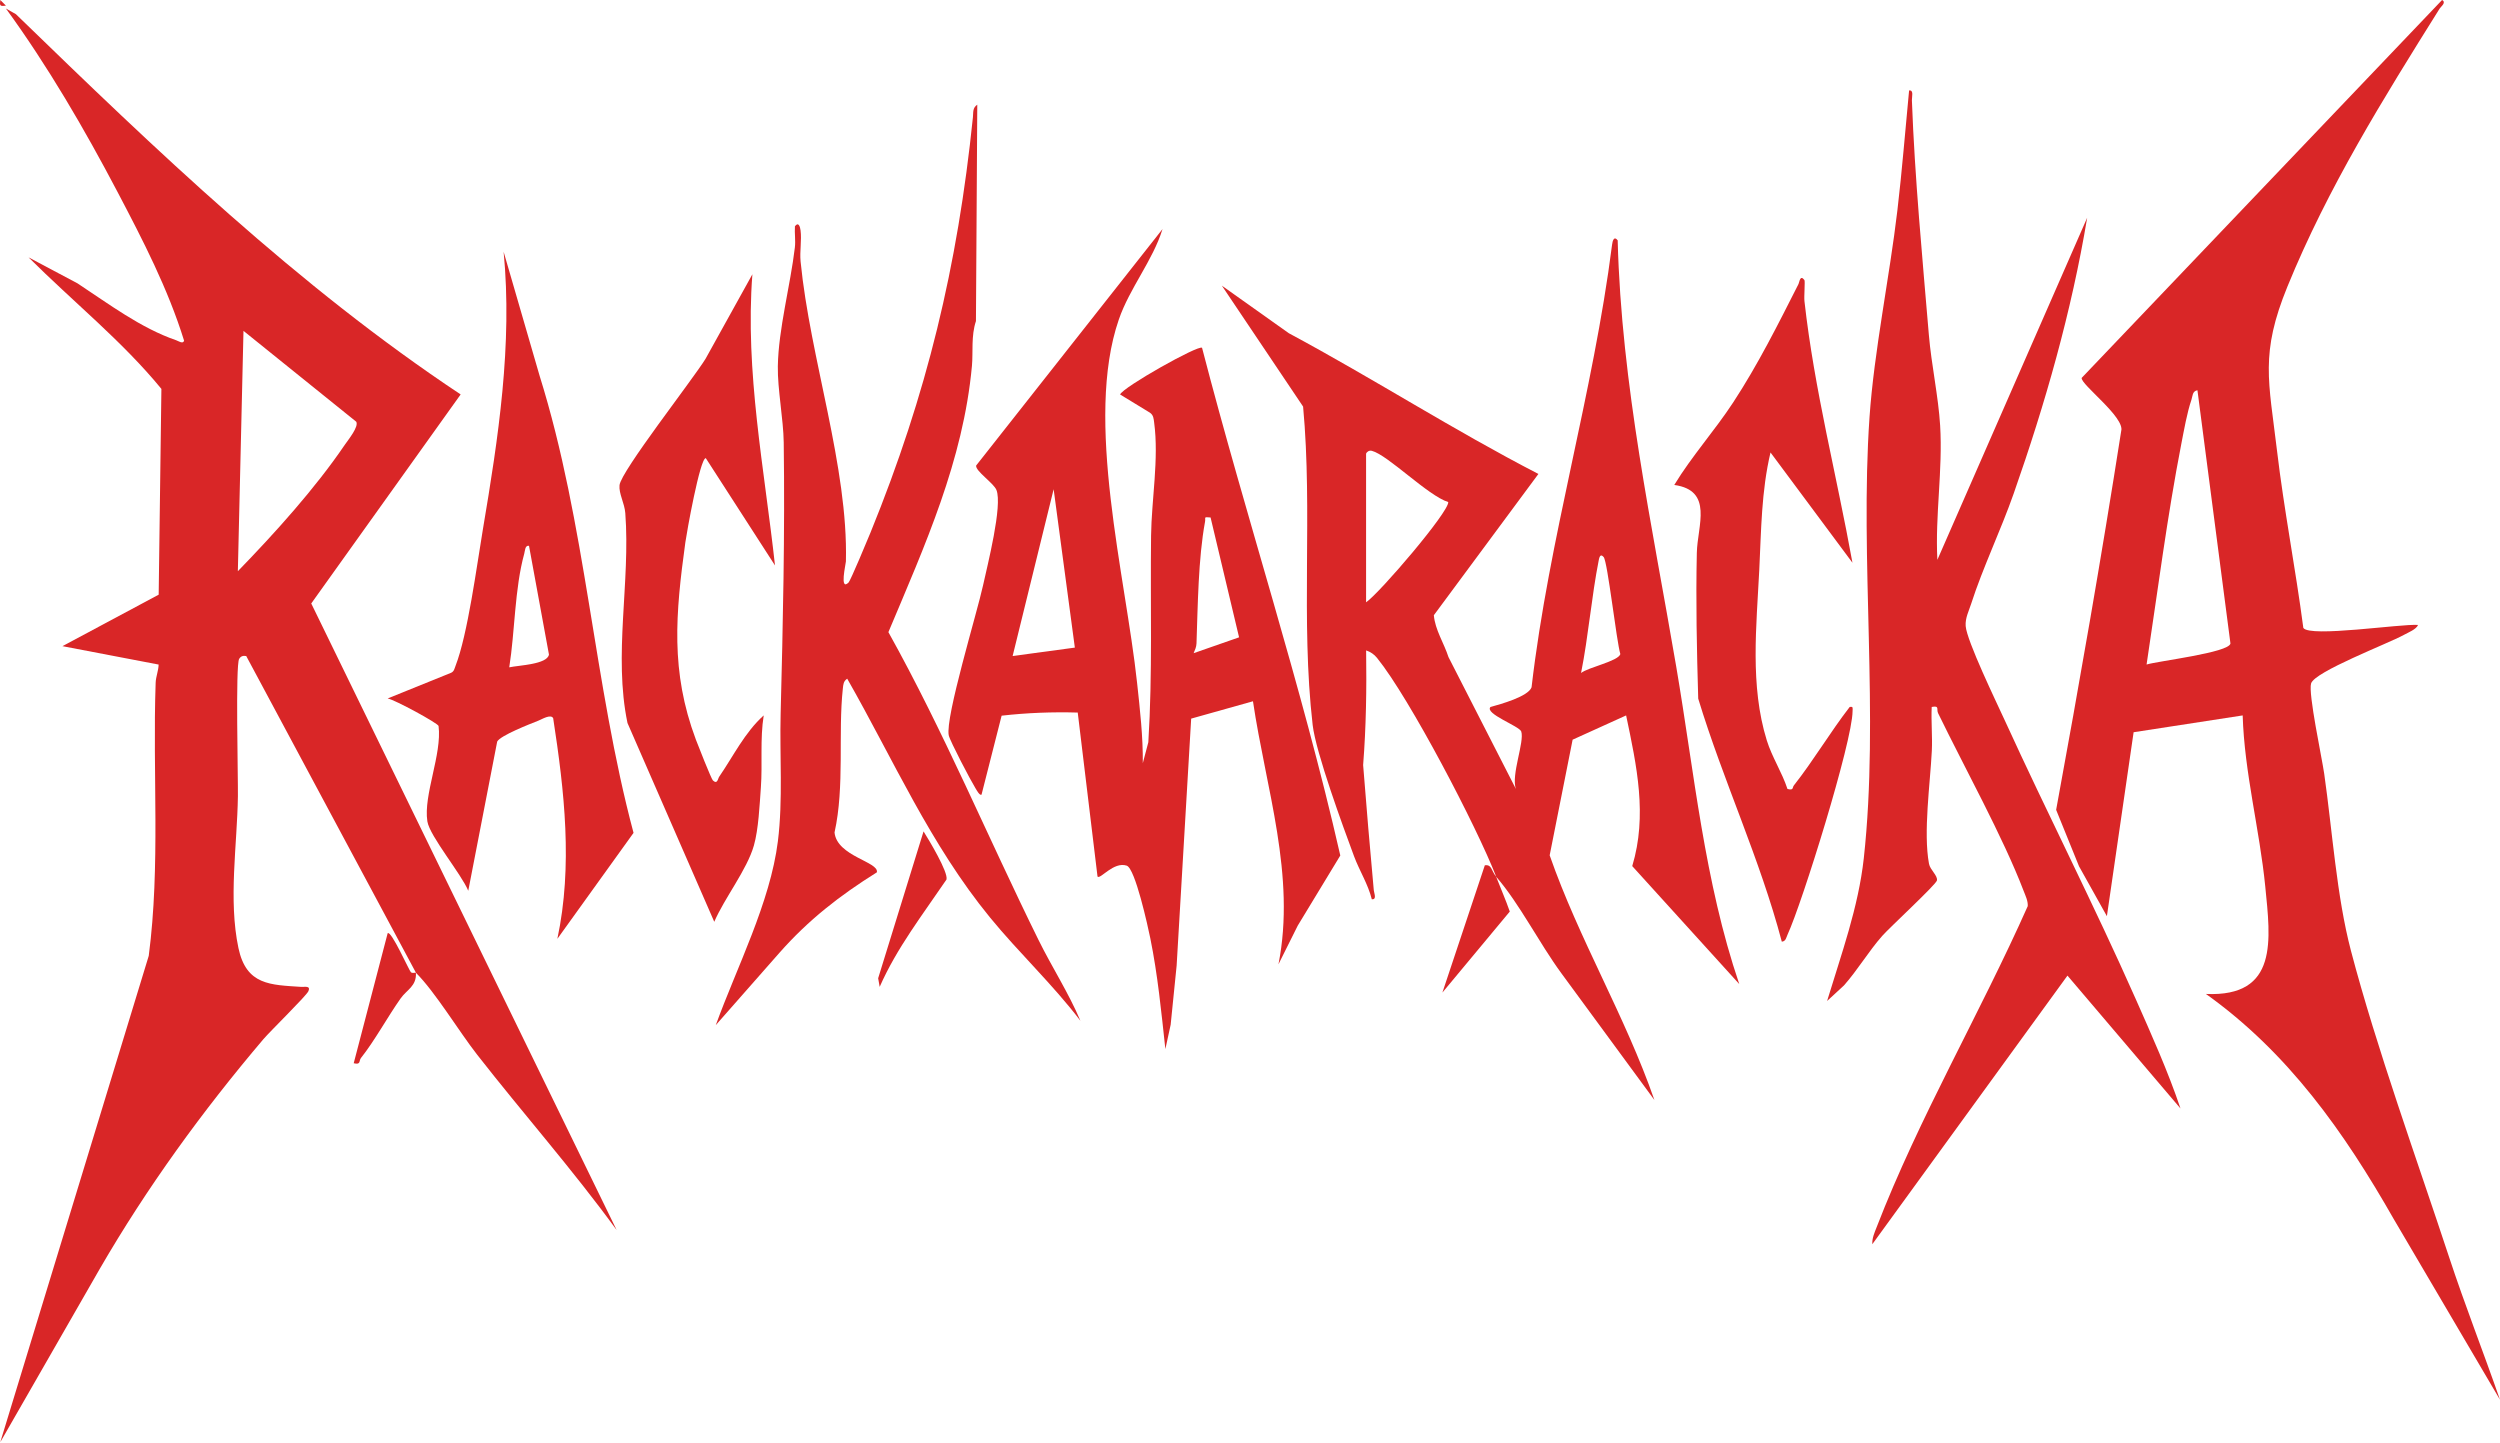
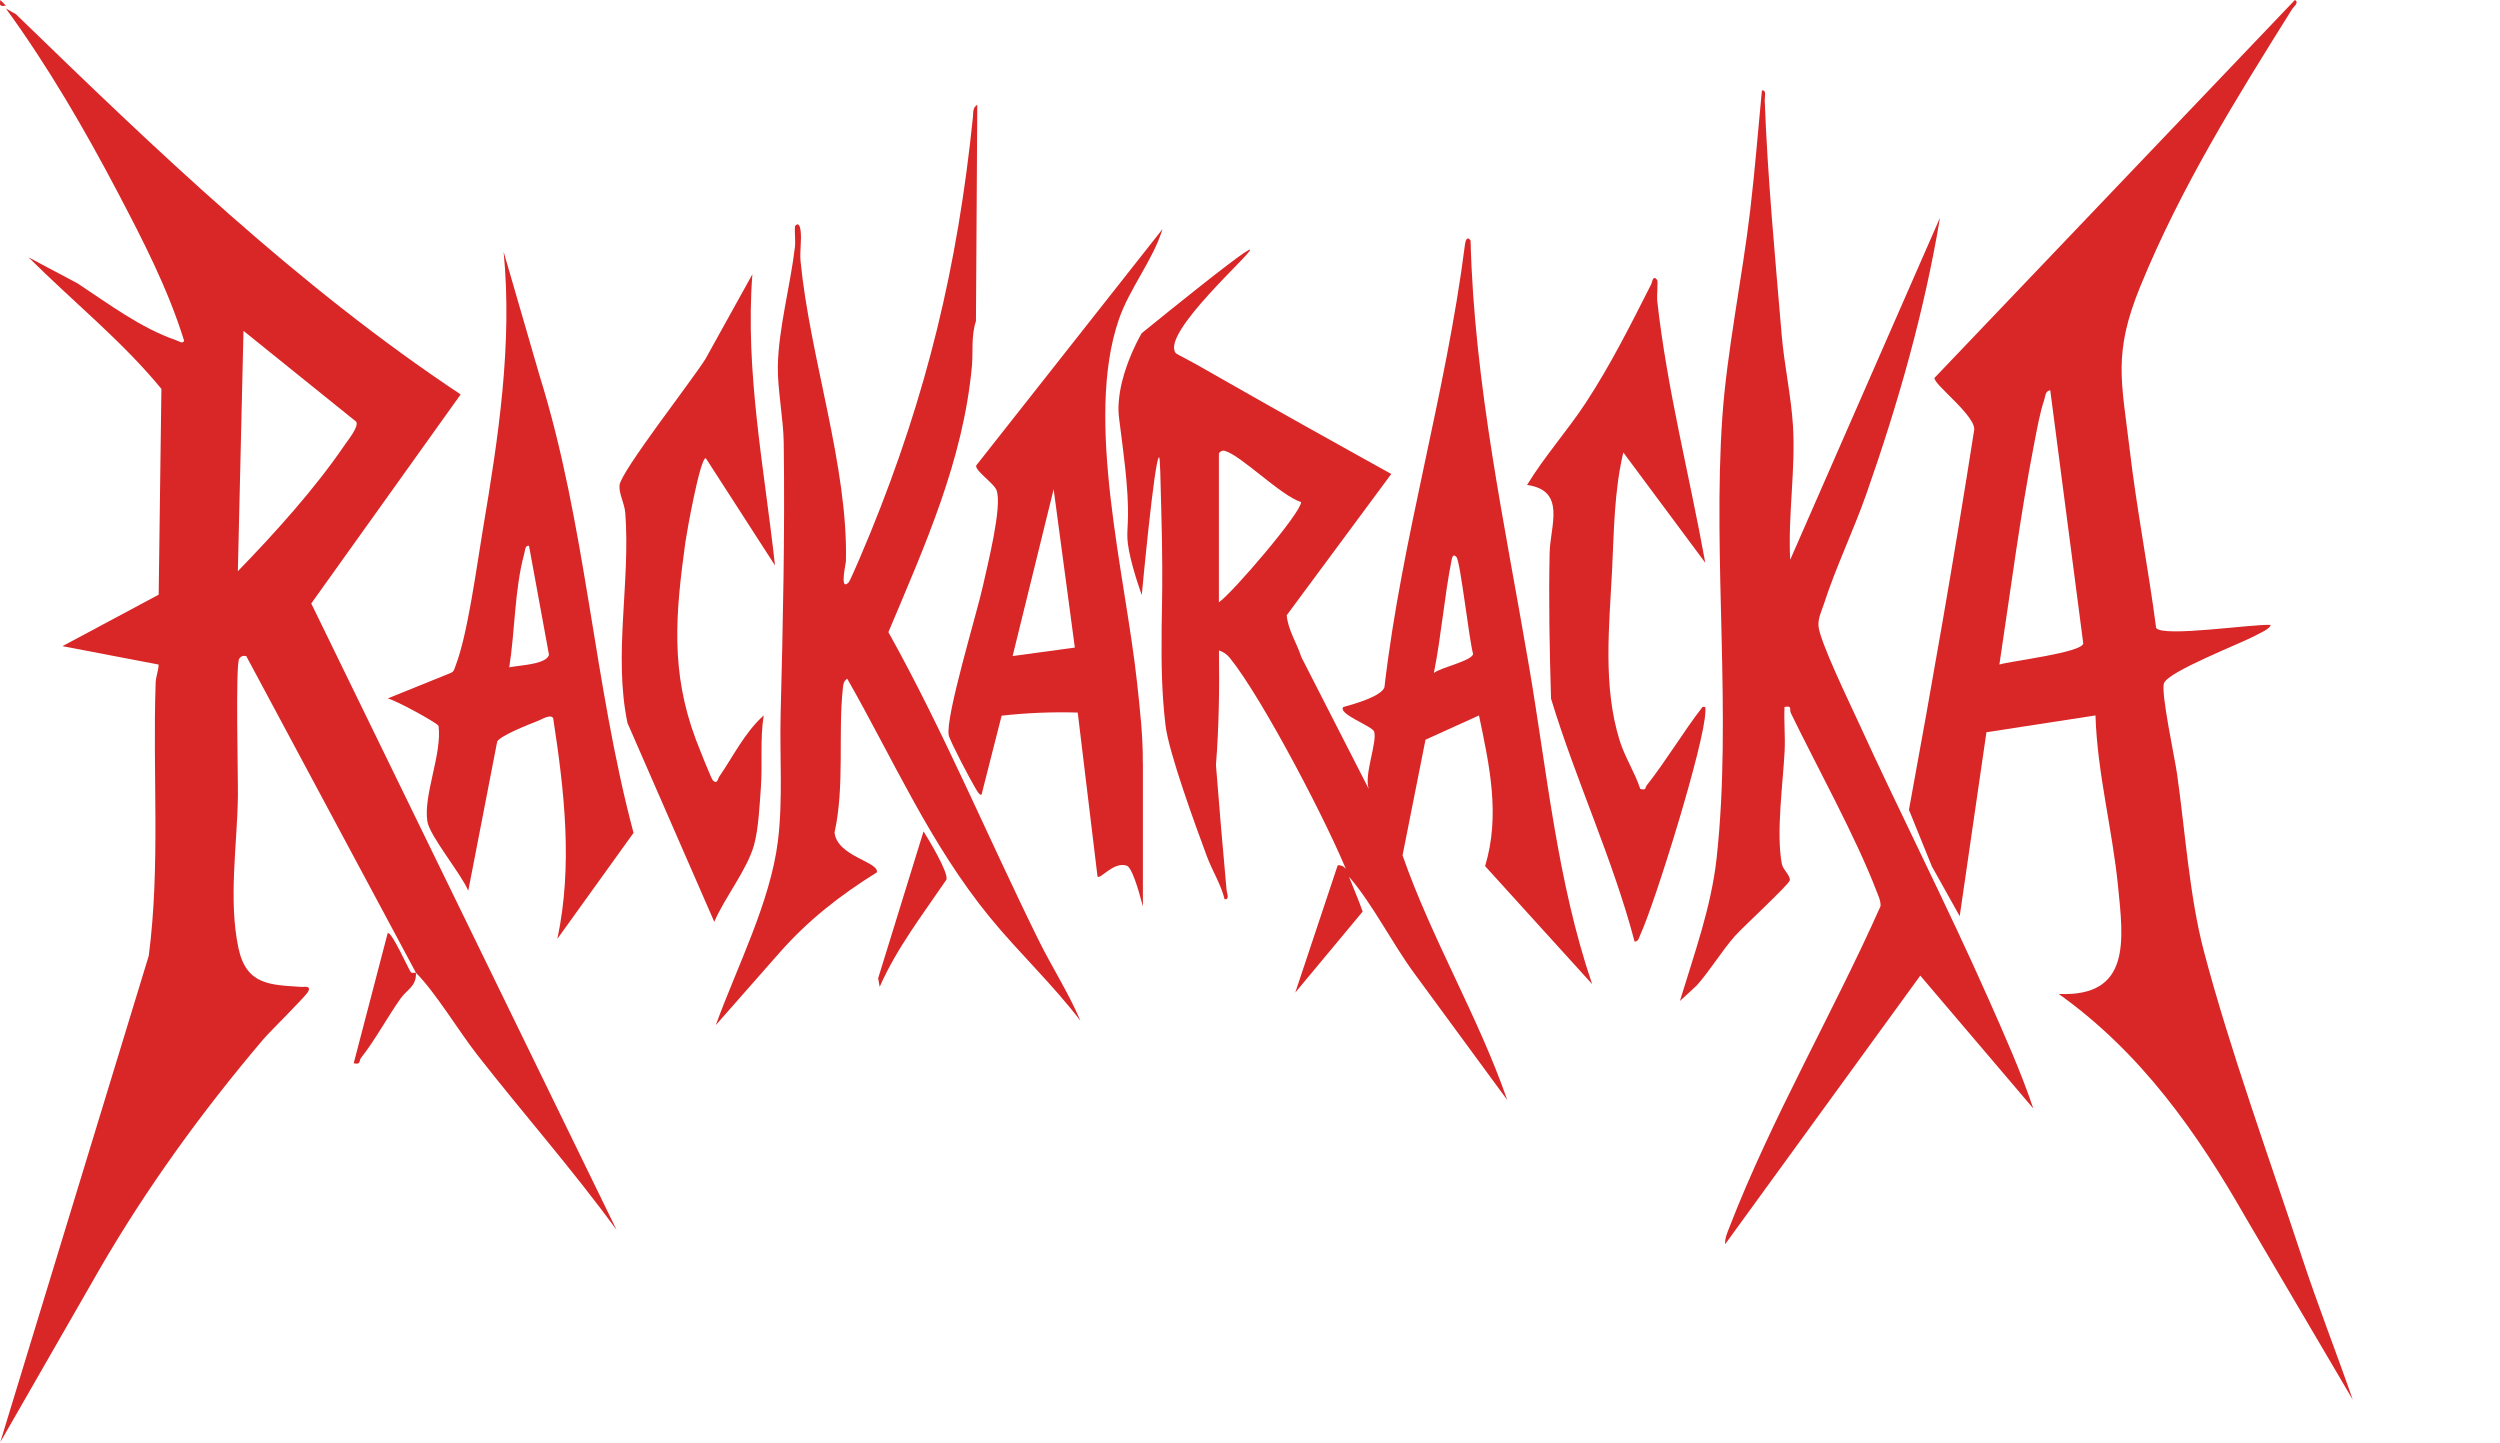
<svg xmlns="http://www.w3.org/2000/svg" id="Layer_1" version="1.1" viewBox="0 0 883.22 509.5">
  <defs>
    <style>
      .st0 {
        fill: #d92627;
      }
    </style>
  </defs>
-   <path class="st0" d="M146.95,343.66l-59.96-111.89c-1.1-.18-1.88.01-2.49.99-1.35,2.12-.36,42.05-.45,48.51-.24,17.21-3.42,36.6.19,53.67,2.79,13.17,11.31,12.98,22.26,13.72,1.09.07,3.32-.54,2.47,1.49-.69,1.64-13.48,14.11-15.95,17.02-21.51,25.35-41.09,52.3-57.77,81.09L.1,509.5l52.45-171.82c4.16-31.8,1.32-64.36,2.44-96.46.08-2.23,1-4.23,1.05-6.44l-33.98-6.5,34-18.19.96-72.7c-13.84-16.89-31.38-30.96-46.93-46.47l17.28,9.18c10.94,7.19,22.38,15.83,34.85,20.1.82.28,2.43,1.46,2.82.17-5.68-18.33-14.57-35.52-23.47-52.46C29.81,45.54,16.95,23.42,2.09,3.01l3.53,2c49.41,47.94,99.56,96.12,157.12,134.34l-52.78,73.85,107.9,221.38c-15.54-21.37-33.1-41.24-49.34-62.04-6.42-8.22-14.8-22.14-21.58-28.87.26,4.77-3.22,5.96-5.41,9.07-4.64,6.57-9.22,15.03-13.99,21.01-.82,1.04.04,2.52-2.58,1.88l12-45.94c1.3-1.01,7.56,13.2,8.21,13.79.52.47,1.63.06,1.76.2ZM125.84,148.98l-39.82-32.09-1.99,84.91c12.97-13.36,27.28-29.19,37.77-44.64,1.18-1.73,5.06-6.44,4.05-8.18Z" />
-   <path class="st0" d="M854.26,220.79c-.56,1.53-3.51,2.69-4.98,3.5-5.6,3.1-31.5,12.94-32.8,17.16-1.07,3.51,3.82,26.19,4.64,31.94,2.87,20.06,4.37,43.19,9.44,62.49,9,34.26,23.39,73.99,34.66,108.2,5.59,16.97,12.13,33.57,17.99,50.43l-37.54-63.85c-17.47-30.68-37.28-58.78-66.35-79.51,25.77,1.15,22.81-19.25,20.97-37.95-1.98-20.1-7.37-40.21-7.98-60.45l-38.53,5.94-9.44,64.99-9.84-17.62-8.09-19.95c8.18-44.52,15.99-89.08,22.98-133.82,1.44-4.83-14.37-16.49-13.96-18.78L862.76,0c1.6.92-.37,2.24-.9,3.09-19.92,31.83-39.43,63.13-53.73,98.13-9.72,23.81-6.62,33.28-3.69,57.99,2.48,20.93,6.56,41.74,9.3,62.63,2.31,3.43,34.56-1.51,40.52-1.06ZM758.36,234.77c4.06-1.25,29.13-4.19,29.63-7.43l-11.66-89.47c-1.83.31-1.68,2.05-2.12,3.36-1.56,4.6-2.6,10.59-3.55,15.44-5.02,25.81-8.36,52.11-12.3,78.1Z" />
-   <path class="st0" d="M528.58,309.7c-6.85-17.58-30.5-62.95-42.1-77.28-1.04-1.29-2.3-2.11-3.84-2.64.19,13.55,0,27.03-1.06,40.5,1.17,14.75,2.39,29.48,3.76,44.21.1,1.1,1.18,3.4-.7,3.2-1.35-5.4-4.34-9.99-6.28-15.21-3.83-10.31-13.49-36.62-14.61-46.33-4.29-37.2.07-75.3-3.38-112.51l-28.7-42.72,23.65,16.8c29.76,15.96,58.18,34.24,88.18,49.72l-36.94,49.91c.42,5.12,3.59,9.87,5.17,14.79l23.82,46.59c-1.76-4.95,3.09-16.64,1.89-20.3-.63-1.91-13.07-6.29-10.87-8.66,3.68-1.02,13.3-3.68,14.51-6.95,6.14-52.81,21.76-103.74,28.45-156.41.17-1.36.7-3.18,1.98-1.49,1.29,50.9,12.19,100.71,20.69,150.64,6.41,37.64,9.91,75.74,22.26,112.1l-37.81-41.68c5.4-17.89,1.59-35.41-2.16-53.23l-18.9,8.57-8.11,40.85c10.34,29.64,26.7,56.81,37,86.45l-32.77-44.64c-8.05-10.96-14.76-24.56-23.16-34.28,1.6,4.11,3.39,8.17,4.84,12.34l-23.81,28.62,14.99-44.96c2.53-.38,2.29,2.04,3.99,4ZM482.62,160.34v52.45c4.95-3.43,29.3-31.96,29.03-35.41-7.21-2.27-21.3-16.63-27-18.11-1-.26-1.88.45-2.04,1.07ZM566.54,196.8c-.75-.87-1.34-.83-1.69.95-2.61,13.15-3.65,26.83-6.28,40.01,2.54-2.02,13.12-4.16,13.88-6.67-1.38-4.56-4.5-32.68-5.9-34.3Z" />
-   <path class="st0" d="M403.71,269.73l1.98-7.5c1.52-24.25.67-48.59.97-72.96.16-12.76,2.81-27.16,1.09-39.97-.19-1.39-.21-2.61-1.49-3.5l-10.54-6.43c.95-2.56,27.72-17.63,28.95-16.5,15.54,59.99,35.08,118.9,48.84,179.37l-15.03,24.77-6.81,13.65c6.19-31.3-4.46-62.13-9.01-92.91l-21.83,6.13-5.14,87.27-2.11,20.87-1.87,8.61c-1.42-13.05-2.7-26.26-5.32-39.14-.85-4.15-5.32-24.67-8.34-25.67-4.67-1.53-9.33,4.99-10.31,3.86l-6.99-57.94c-9.02-.26-17.95.09-26.89,1.1l-7.09,27.88c-.65.51-1.8-1.68-2.18-2.3-1.55-2.47-8.99-16.63-9.41-18.64-1.3-6.31,10.05-43.43,12.12-52.97,1.52-6.99,6.96-28.26,4.72-33.73-1-2.43-7.49-6.71-7.16-8.61l65.85-83.55c-3.48,11.19-11.61,20.82-15.45,31.98-12.22,35.48,2.38,90.37,6.46,128.36,1.02,9.46,2.11,18.96,2.02,28.46ZM379.73,228.78l-7.49-55.94-14.49,58.93,21.99-2.98ZM427.67,182.82c-2.63-.22-1.65-.11-1.95,1.52-2.39,12.92-2.55,29.67-3.01,42.96-.05,1.34-.54,2.3-1.02,3.46l16.06-5.6-10.07-42.35Z" />
-   <path class="st0" d="M684.44,197.8l52.93-120.87c-5.53,33.23-14.82,65.7-25.95,97.42-4.53,12.93-10.91,26.16-15.02,38.93-.83,2.58-2.15,5.06-1.95,7.89.36,5.19,10.91,27,13.78,33.26,15.06,32.97,31.61,65.36,46.31,98.55,5.61,12.68,11.38,25.51,15.8,38.63l-39.93-46.94-68.94,94.89c-.12-2.14.76-4.04,1.51-5.97,15-38.8,36.51-75.49,53.4-113.47.12-1.84-.83-3.74-1.48-5.43-7.24-18.96-20.97-43.72-30.2-62.74-.66-1.35.64-2.75-2.25-2.19-.24,5.14.29,10.38.04,15.52-.58,11.6-3.05,28.78-1,39.88.4,2.17,3.14,4.17,2.81,5.89-.28,1.45-16.73,16.63-19.35,19.61-4.84,5.49-8.63,11.98-13.49,17.47l-5.97,5.51c5.01-16.51,11.08-33.16,12.97-50.46,5.51-50.31-1.47-105.46,2.02-155.82,1.61-23.28,7.07-49.43,9.85-73.07,1.66-14.06,2.77-28.24,4.13-42.33,1.74-.24.95,2.27.99,3.48,1.01,27.43,3.7,55.54,6,82.93.88,10.44,3.36,21.72,3.98,31.98.96,15.82-1.8,31.62-.98,47.44Z" />
-   <path class="st0" d="M196.91,331.68c5.49-25.8,2.49-52.17-1.48-77.96-.86-1.55-3.94.37-5.2.87-3.01,1.19-13.49,5.27-14.58,7.4l-10.22,52.71c-2.4-5.88-13.64-19.32-14.45-24.53-1.44-9.33,5.22-23.72,3.96-33.7-.27-.99-15.42-9.26-17.99-9.71l22.39-9.06c1.1-.49,1.2-1.45,1.58-2.42,4.33-11.09,7.54-35.59,9.68-48.27,5.44-32.24,10.51-65.38,7.32-98.08l12.69,43.74c16.48,52.69,19.06,108.52,33.21,161.57l-26.92,37.45ZM179.92,235.76c3.35-.73,13.41-1.02,14.02-4.51l-7.05-38.43c-1.43-.24-1.39,1.76-1.68,2.79-3.42,12.45-3.26,27.32-5.3,40.16Z" />
-   <path class="st0" d="M637.47,98.91c.31.4-.17,5.85.02,7.48,3.49,31.26,11.39,61.56,16.96,92.42l-28.95-38.96c-3.25,13.72-3.28,27.57-3.97,41.5-.98,19.85-3.34,40.85,2.65,60.2,1.85,5.96,5.37,11.27,7.31,17.18,2.3.58,1.64-.46,2.27-1.26,6.91-8.76,12.85-18.84,19.71-27.7,1.35-.26,1.02.38,1.02,1.5-.06,10.75-17.78,67.68-22.98,78.94-.46.99-.58,2.35-2.02,2.47-7.71-29.27-20.73-56.9-29.53-85.86-.5-17.13-.87-34.4-.49-51.54.21-9.56,5.96-22-7.97-23.95,6.13-10.11,14.27-19.17,20.81-29.15,8.77-13.39,15.86-27.59,23.08-41.84.35-.7.54-3.41,2.08-1.42Z" />
-   <path class="st0" d="M273.82,199.8l-24.47-37.94c-2.05-.06-6.78,26.51-7.22,29.73-3.47,25.3-5.31,45.55,3.7,69.67.73,1.96,5.46,13.93,6.03,14.46,1.61,1.51,1.74-.62,2.21-1.3,5.02-7.3,9.02-15.63,15.74-21.68-1.34,8.41-.39,17.04-1,25.46-.45,6.16-.83,14.76-2.47,20.51-2.45,8.59-10.39,18.55-14,26.95l-30.66-70.24c-5.01-24.06,1.08-49.66-.77-74.15-.27-3.52-2.34-6.91-2.04-9.86.51-4.92,25.75-37.16,30.38-44.63l16.56-29.88c-2.65,34.45,4.25,68.76,7.99,102.89Z" />
-   <path class="st0" d="M310.78,348.65l-.54-3.04,16.04-51.89c1.86,2.96,8.81,14.47,8.1,17.01-8.32,12.27-17.61,24.25-23.6,37.92Z" />
+   <path class="st0" d="M146.95,343.66l-59.96-111.89c-1.1-.18-1.88,0-2.49.99-1.35,2.12-.36,42.05-.45,48.51-.24,17.21-3.42,36.6.19,53.67,2.79,13.17,11.31,12.98,22.26,13.72,1.09.07,3.32-.54,2.47,1.49-.69,1.64-13.48,14.11-15.95,17.02-21.51,25.35-41.09,52.3-57.77,81.09L.1,509.5l52.45-171.82c4.16-31.8,1.32-64.36,2.44-96.46.08-2.23,1-4.23,1.05-6.44l-33.98-6.5,34-18.19.96-72.7c-13.84-16.89-31.38-30.96-46.93-46.47l17.28,9.18c10.94,7.19,22.38,15.83,34.85,20.1.82.28,2.43,1.46,2.82.17-5.68-18.33-14.57-35.52-23.47-52.46C29.81,45.54,16.95,23.42,2.09,3.01l3.53,2c49.41,47.94,99.56,96.12,157.12,134.34l-52.78,73.85,107.9,221.38c-15.54-21.37-33.1-41.24-49.34-62.04-6.42-8.22-14.8-22.14-21.58-28.87.26,4.77-3.22,5.96-5.41,9.07-4.64,6.57-9.22,15.03-13.99,21.01-.82,1.04.04,2.52-2.58,1.88l12-45.94c1.3-1.01,7.56,13.2,8.21,13.79.52.47,1.63.06,1.76.2l.02-.02ZM125.84,148.98l-39.82-32.09-1.99,84.91c12.97-13.36,27.28-29.19,37.77-44.64,1.18-1.73,5.06-6.44,4.05-8.18h-.01Z" />
+   <path class="st0" d="M802.26,220.79c-.56,1.53-3.51,2.69-4.98,3.5-5.6,3.1-31.5,12.94-32.8,17.16-1.07,3.51,3.82,26.19,4.64,31.94,2.87,20.06,4.37,43.19,9.44,62.49,9,34.26,23.39,73.99,34.66,108.2,5.59,16.97,12.13,33.57,17.99,50.43l-37.54-63.85c-17.47-30.68-37.28-58.78-66.35-79.51,25.77,1.15,22.81-19.25,20.97-37.95-1.98-20.1-7.37-40.21-7.98-60.45l-38.53,5.94-9.44,64.99-9.84-17.62-8.09-19.95c8.18-44.52,15.99-89.08,22.98-133.82,1.44-4.83-14.37-16.49-13.96-18.78L810.76,0c1.6.92-.37,2.24-.9,3.09-19.92,31.83-39.43,63.13-53.73,98.13-9.72,23.81-6.62,33.28-3.69,57.99,2.48,20.93,6.56,41.74,9.3,62.63,2.31,3.43,34.56-1.51,40.52-1.06h0ZM706.36,234.77c4.06-1.25,29.13-4.19,29.63-7.43l-11.66-89.47c-1.83.31-1.68,2.05-2.12,3.36-1.56,4.6-2.6,10.59-3.55,15.44-5.02,25.81-8.36,52.11-12.3,78.1h0Z" />
+   <path class="st0" d="M476.58,309.7c-6.85-17.58-30.5-62.95-42.1-77.28-1.04-1.29-2.3-2.11-3.84-2.64.19,13.55,0,27.03-1.06,40.5,1.17,14.75,2.39,29.48,3.76,44.21.1,1.1,1.18,3.4-.7,3.2-1.35-5.4-4.34-9.99-6.28-15.21-3.83-10.31-13.49-36.62-14.61-46.33-1.24-10.76-1.5-19.97-1.36-34.25.06-5.76.26-10.97.22-21.52-.03-7.19-.16-12.6-.3-18.33-.33-13.65-.46-20.48-.82-20.5-1.57-.1-6.12,48.68-6.11,48.68h0s-3.15-8.56-4.51-15.63c-1.39-7.19.16-7.2-.55-19.82-.39-6.92-1.26-13.38-1.76-17.61-1.11-9.32-1.67-10.83-1.32-15.19.42-5.23,1.69-9.33,2.64-12.11,1.07-3.15,2.76-7.38,5.45-12.14,29.67-24.06,37.87-29.97,38.29-29.48.87,1.01-31.04,29.12-26.39,36.27.43.66.82.6,7.23,4.12.72.4.02.02,8.34,4.74,7.2,4.09,14.44,8.2,16.54,9.39,15.31,8.67,42.17,23.57,44.18,24.68l-36.94,49.91c.42,5.12,3.59,9.87,5.17,14.79l23.82,46.59c-1.76-4.95,3.09-16.64,1.89-20.3-.63-1.91-13.07-6.29-10.87-8.66,3.68-1.02,13.3-3.68,14.51-6.95,6.14-52.81,21.76-103.74,28.45-156.41.17-1.36.7-3.18,1.98-1.49,1.29,50.9,12.19,100.71,20.69,150.64,6.41,37.64,9.91,75.74,22.26,112.1l-37.81-41.68c5.4-17.89,1.59-35.41-2.16-53.23l-18.9,8.57-8.11,40.85c10.34,29.64,26.7,56.81,37,86.45l-32.77-44.64c-8.05-10.96-14.76-24.56-23.16-34.28,1.6,4.11,3.39,8.17,4.84,12.34l-23.81,28.62,14.99-44.96c.61-.06,1.07.05,1.39.16,2.17.76,2.6,3.7,2.62,3.84ZM430.62,160.34v52.45c4.95-3.43,29.3-31.96,29.03-35.41-7.21-2.27-21.3-16.63-27-18.11-1-.26-1.88.45-2.04,1.07h.01ZM514.54,196.8c-.75-.87-1.34-.83-1.69.95-2.61,13.15-3.65,26.83-6.28,40.01,2.54-2.02,13.12-4.16,13.88-6.67-1.38-4.56-4.5-32.68-5.9-34.3h0Z" />
+   <path class="st0" d="M632.44,197.8l52.93-120.87c-5.53,33.23-14.82,65.7-25.95,97.42-4.53,12.93-10.91,26.16-15.02,38.93-.83,2.58-2.15,5.06-1.95,7.89.36,5.19,10.91,27,13.78,33.26,15.06,32.97,31.61,65.36,46.31,98.55,5.61,12.68,11.38,25.51,15.8,38.63l-39.93-46.94-68.94,94.89c-.12-2.14.76-4.04,1.51-5.97,15-38.8,36.51-75.49,53.4-113.47.12-1.84-.83-3.74-1.48-5.43-7.24-18.96-20.97-43.72-30.2-62.74-.66-1.35.64-2.75-2.25-2.19-.24,5.14.29,10.38.04,15.52-.58,11.6-3.05,28.78-1,39.88.4,2.17,3.14,4.17,2.81,5.89-.28,1.45-16.73,16.63-19.35,19.61-4.84,5.49-8.63,11.98-13.49,17.47l-5.97,5.51c5.01-16.51,11.08-33.16,12.97-50.46,5.51-50.31-1.47-105.46,2.02-155.82,1.61-23.28,7.07-49.43,9.85-73.07,1.66-14.06,2.77-28.24,4.13-42.33,1.74-.24.95,2.27.99,3.48,1.01,27.43,3.7,55.54,6,82.93.88,10.44,3.36,21.72,3.98,31.98.96,15.82-1.8,31.62-.98,47.44h-.01Z" />
+   <path class="st0" d="M196.91,331.68c5.49-25.8,2.49-52.17-1.48-77.96-.86-1.55-3.94.37-5.2.87-3.01,1.19-13.49,5.27-14.58,7.4l-10.22,52.71c-2.4-5.88-13.64-19.32-14.45-24.53-1.44-9.33,5.22-23.72,3.96-33.7-.27-.99-15.42-9.26-17.99-9.71l22.39-9.06c1.1-.49,1.2-1.45,1.58-2.42,4.33-11.09,7.54-35.59,9.68-48.27,5.44-32.24,10.51-65.38,7.32-98.08l12.69,43.74c16.48,52.69,19.06,108.52,33.21,161.57l-26.92,37.45h0ZM179.92,235.76c3.35-.73,13.41-1.02,14.02-4.51l-7.05-38.43c-1.43-.24-1.39,1.76-1.68,2.79-3.42,12.45-3.26,27.32-5.3,40.16h0Z" />
+   <path class="st0" d="M585.47,98.91c.31.4-.17,5.85.02,7.48,3.49,31.26,11.39,61.56,16.96,92.42l-28.95-38.96c-3.25,13.72-3.28,27.57-3.97,41.5-.98,19.85-3.34,40.85,2.65,60.2,1.85,5.96,5.37,11.27,7.31,17.18,2.3.58,1.64-.46,2.27-1.26,6.91-8.76,12.85-18.84,19.71-27.7,1.35-.26,1.02.38,1.02,1.5-.06,10.75-17.78,67.68-22.98,78.94-.46.99-.58,2.35-2.02,2.47-7.71-29.27-20.73-56.9-29.53-85.86-.5-17.13-.87-34.4-.49-51.54.21-9.56,5.96-22-7.97-23.95,6.13-10.11,14.27-19.17,20.81-29.15,8.77-13.39,15.86-27.59,23.08-41.84.35-.7.54-3.41,2.08-1.42h0Z" />
+   <path class="st0" d="M273.82,199.8l-24.47-37.94c-2.05-.06-6.78,26.51-7.22,29.73-3.47,25.3-5.31,45.55,3.7,69.67.73,1.96,5.46,13.93,6.03,14.46,1.61,1.51,1.74-.62,2.21-1.3,5.02-7.3,9.02-15.63,15.74-21.68-1.34,8.41-.39,17.04-1,25.46-.45,6.16-.83,14.76-2.47,20.51-2.45,8.59-10.39,18.55-14,26.95l-30.66-70.24c-5.01-24.06,1.08-49.66-.77-74.15-.27-3.52-2.34-6.91-2.04-9.86.51-4.92,25.75-37.16,30.38-44.63l16.56-29.88c-2.65,34.45,4.25,68.76,7.99,102.89h.02Z" />
+   <path class="st0" d="M310.78,348.65l-.54-3.04,16.04-51.89c1.86,2.96,8.81,14.47,8.1,17.01-8.32,12.27-17.61,24.25-23.6,37.92h0Z" />
  <path class="st0" d="M2.09,1.99C0,2.27-.18,2.09.1,0l1.99,1.99Z" />
-   <path class="st0" d="M381.71,360.65c-9.76-12.85-21.74-24.04-31.93-36.49-21.15-25.84-34.05-55.58-50.47-84.39-1.34.91-1.38,2-1.54,3.46-1.73,15.99.69,34.53-2.94,50.88.87,8.46,15.76,10.33,14.96,14.07-13.13,8.21-24.18,16.81-34.47,28.48l-22.44,25.5c7.43-20.47,19.23-43.29,21.94-64.96,1.83-14.64.59-30.23.97-44.98.82-31.83,1.53-63.93,1.09-95.91-.11-8.22-2.21-18.82-2.08-26.88.2-13.13,4.45-28.67,6.02-42.02.29-2.45-.15-5.02.02-7.48,1.26-1.65,1.82.1,1.99,1.48.44,3.42-.34,7.45.01,10.99,3.36,34.22,16.84,72.6,16.01,105.95-.02.84-2.34,10.65.94,7.45.69-.67,6.81-15.34,7.77-17.71,19.92-48.93,30.74-93.96,36.16-146.66.18-1.72-.19-3.28,1.54-4.45l-.47,76.46c-1.75,5.21-.97,10.98-1.41,15.78-3.08,33.56-16.61,63.4-29.52,94.11,19.65,35.26,35.18,72.58,53.02,108.72,4.77,9.67,10.64,18.7,14.83,28.61Z" />
+   <path class="st0" d="M381.71,360.65c-9.76-12.85-21.74-24.04-31.93-36.49-21.15-25.84-34.05-55.58-50.47-84.39-1.34.91-1.38,2-1.54,3.46-1.73,15.99.69,34.53-2.94,50.88.87,8.46,15.76,10.33,14.96,14.07-13.13,8.21-24.18,16.81-34.47,28.48l-22.44,25.5c7.43-20.47,19.23-43.29,21.94-64.96,1.83-14.64.59-30.23.97-44.98.82-31.83,1.53-63.93,1.09-95.91-.11-8.22-2.21-18.82-2.08-26.88.2-13.13,4.45-28.67,6.02-42.02.29-2.45-.15-5.02.02-7.48,1.26-1.65,1.82.1,1.99,1.48.44,3.42-.34,7.45.01,10.99,3.36,34.22,16.84,72.6,16.01,105.95-.02.84-2.34,10.65.94,7.45.69-.67,6.81-15.34,7.77-17.71,19.92-48.93,30.74-93.96,36.16-146.66.18-1.72-.19-3.28,1.54-4.45l-.47,76.46c-1.75,5.21-.97,10.98-1.41,15.78-3.08,33.56-16.61,63.4-29.52,94.11,19.65,35.26,35.18,72.58,53.02,108.72,4.77,9.67,10.64,18.7,14.83,28.61h0Z" />
+   <path class="st0" d="M403.77,269.49l-.03.13c.08-9.47-1-18.93-2.02-28.36-4.08-37.99-18.68-92.88-6.46-128.36,3.84-11.16,11.97-20.79,15.45-31.98l-65.85,83.55c-.33,1.9,6.16,6.18,7.16,8.61,2.24,5.47-3.2,26.74-4.72,33.73-2.07,9.54-13.42,46.66-12.12,52.97.42,2.01,7.86,16.17,9.41,18.64.38.62,1.53,2.81,2.18,2.3l7.09-27.88c8.94-1.01,17.87-1.36,26.89-1.1l6.99,57.94c.98,1.13,5.64-5.39,10.31-3.86,1.75.58,3.99,7.72,5.72,14.42v-50.75ZM357.75,231.77l14.49-58.93,7.49,55.94h.01s-21.99,2.99-21.99,2.99Z" />
</svg>
